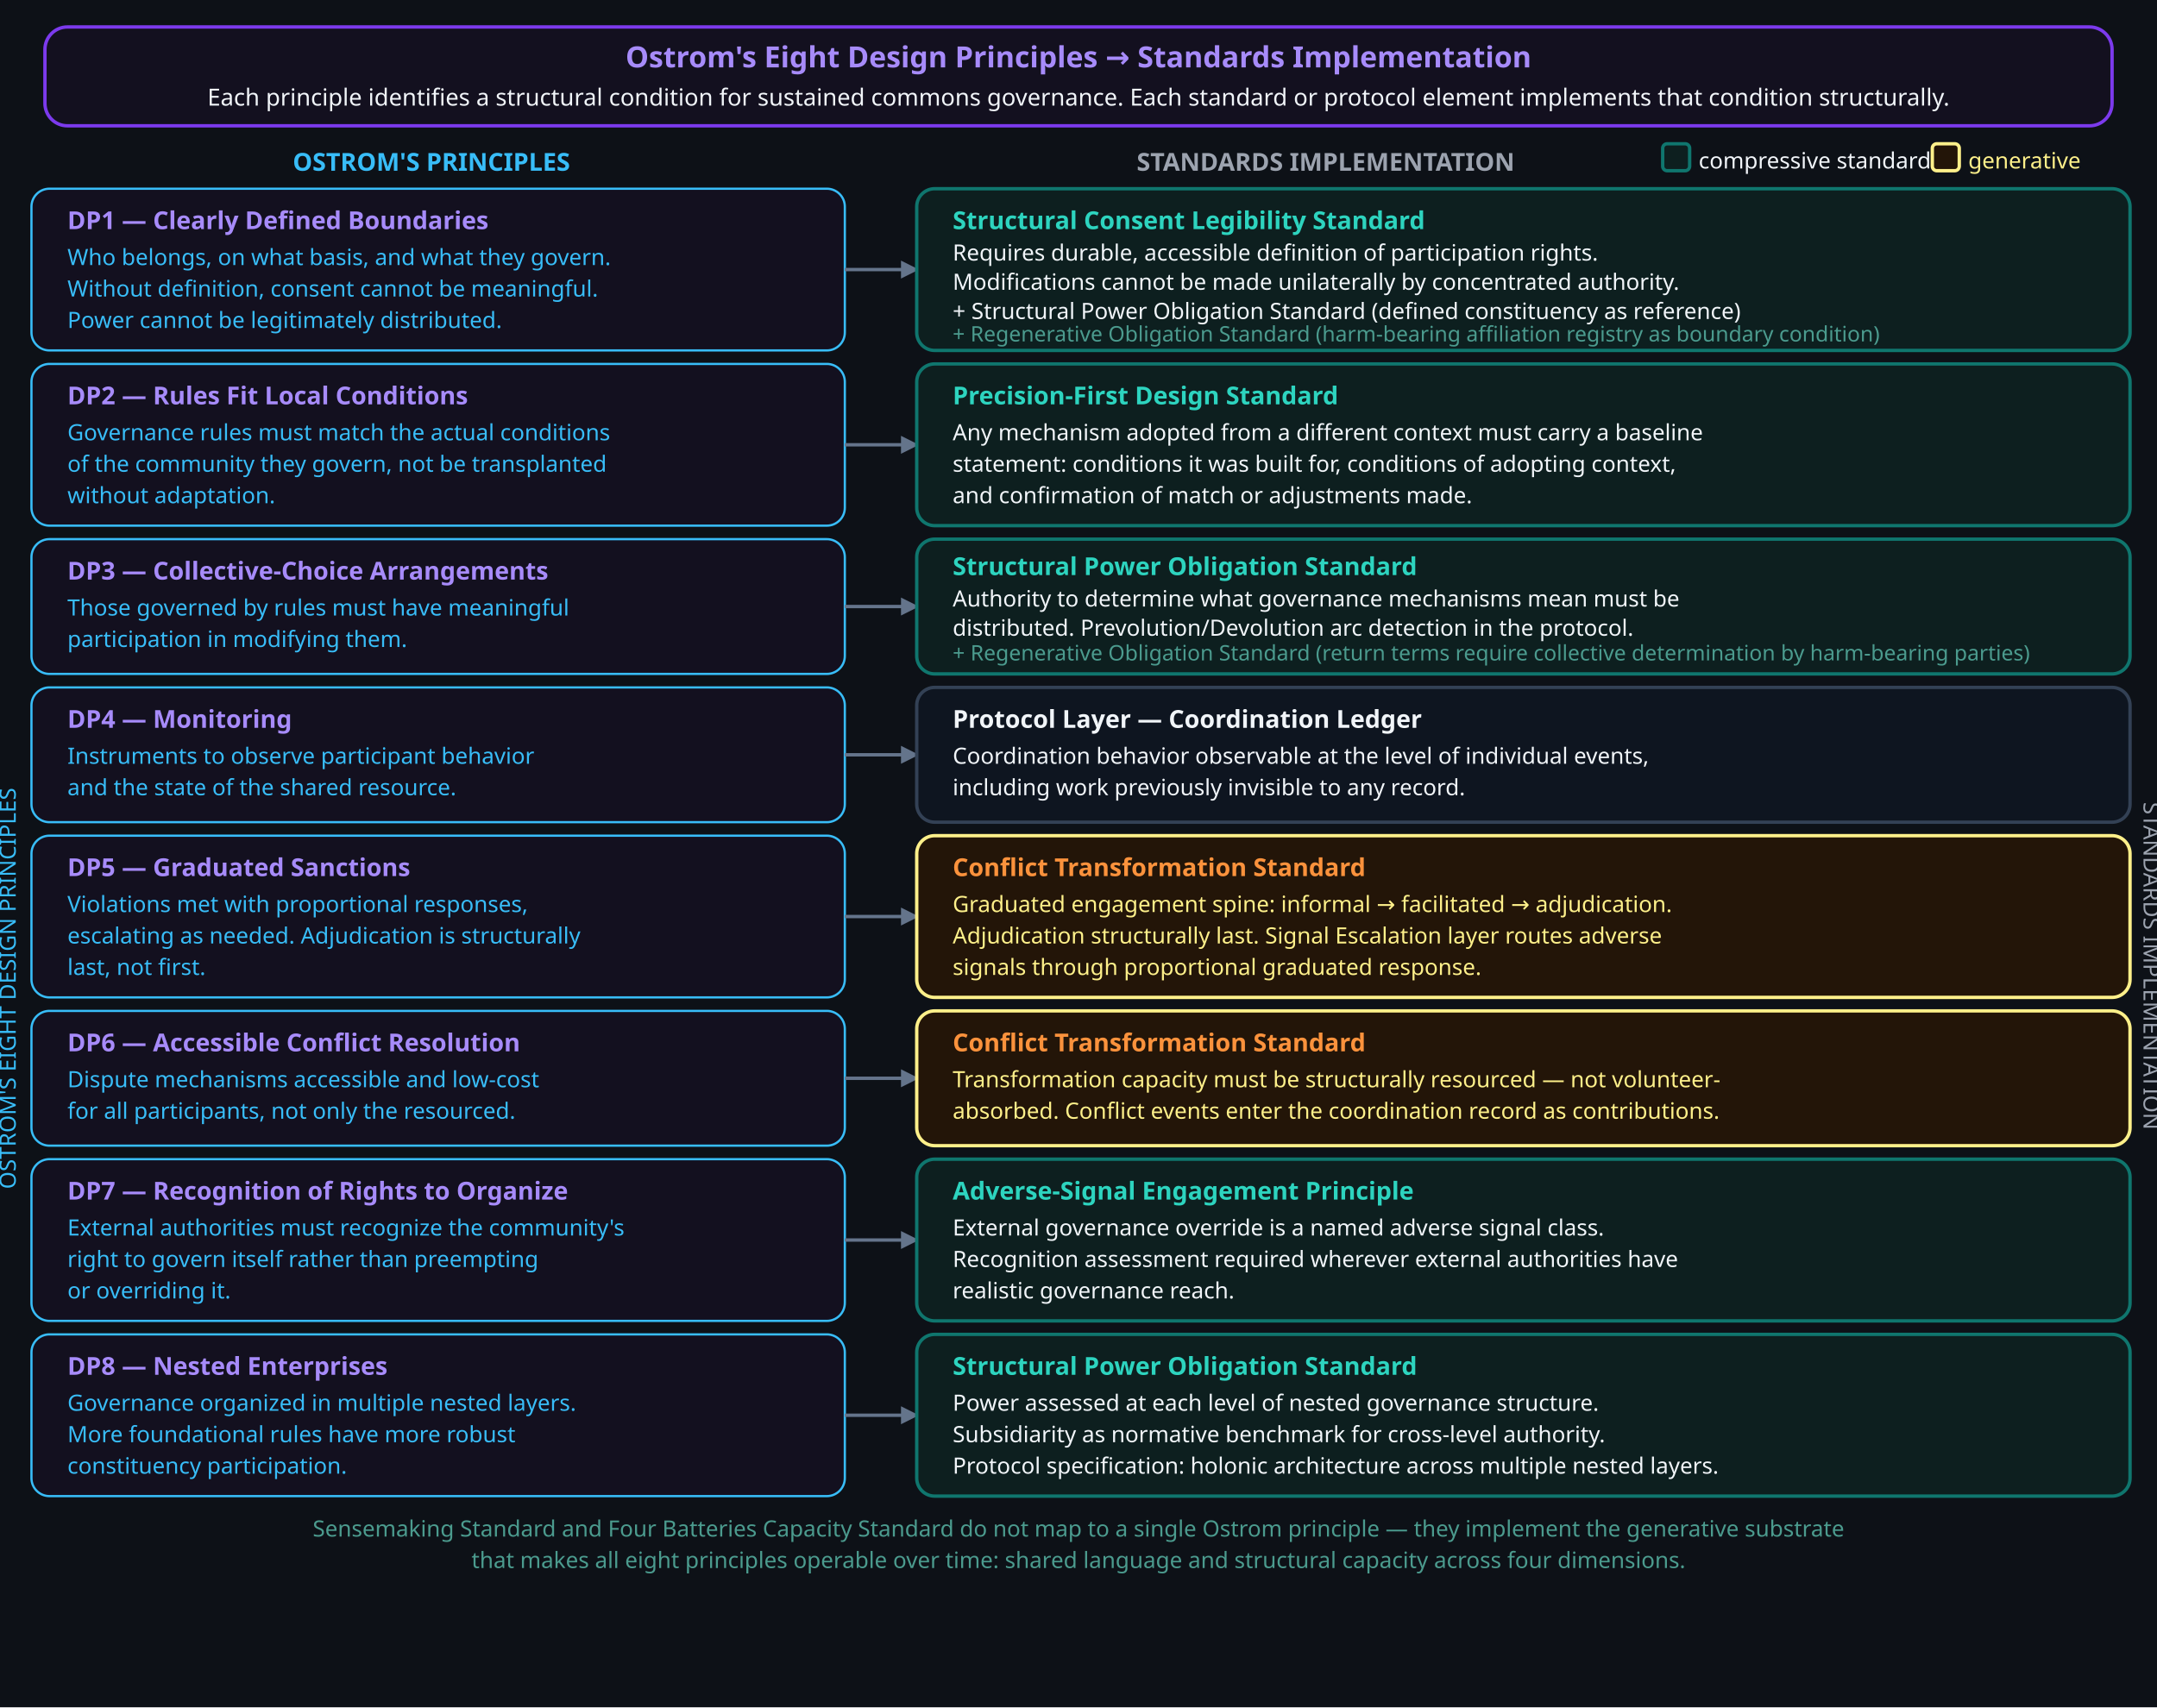
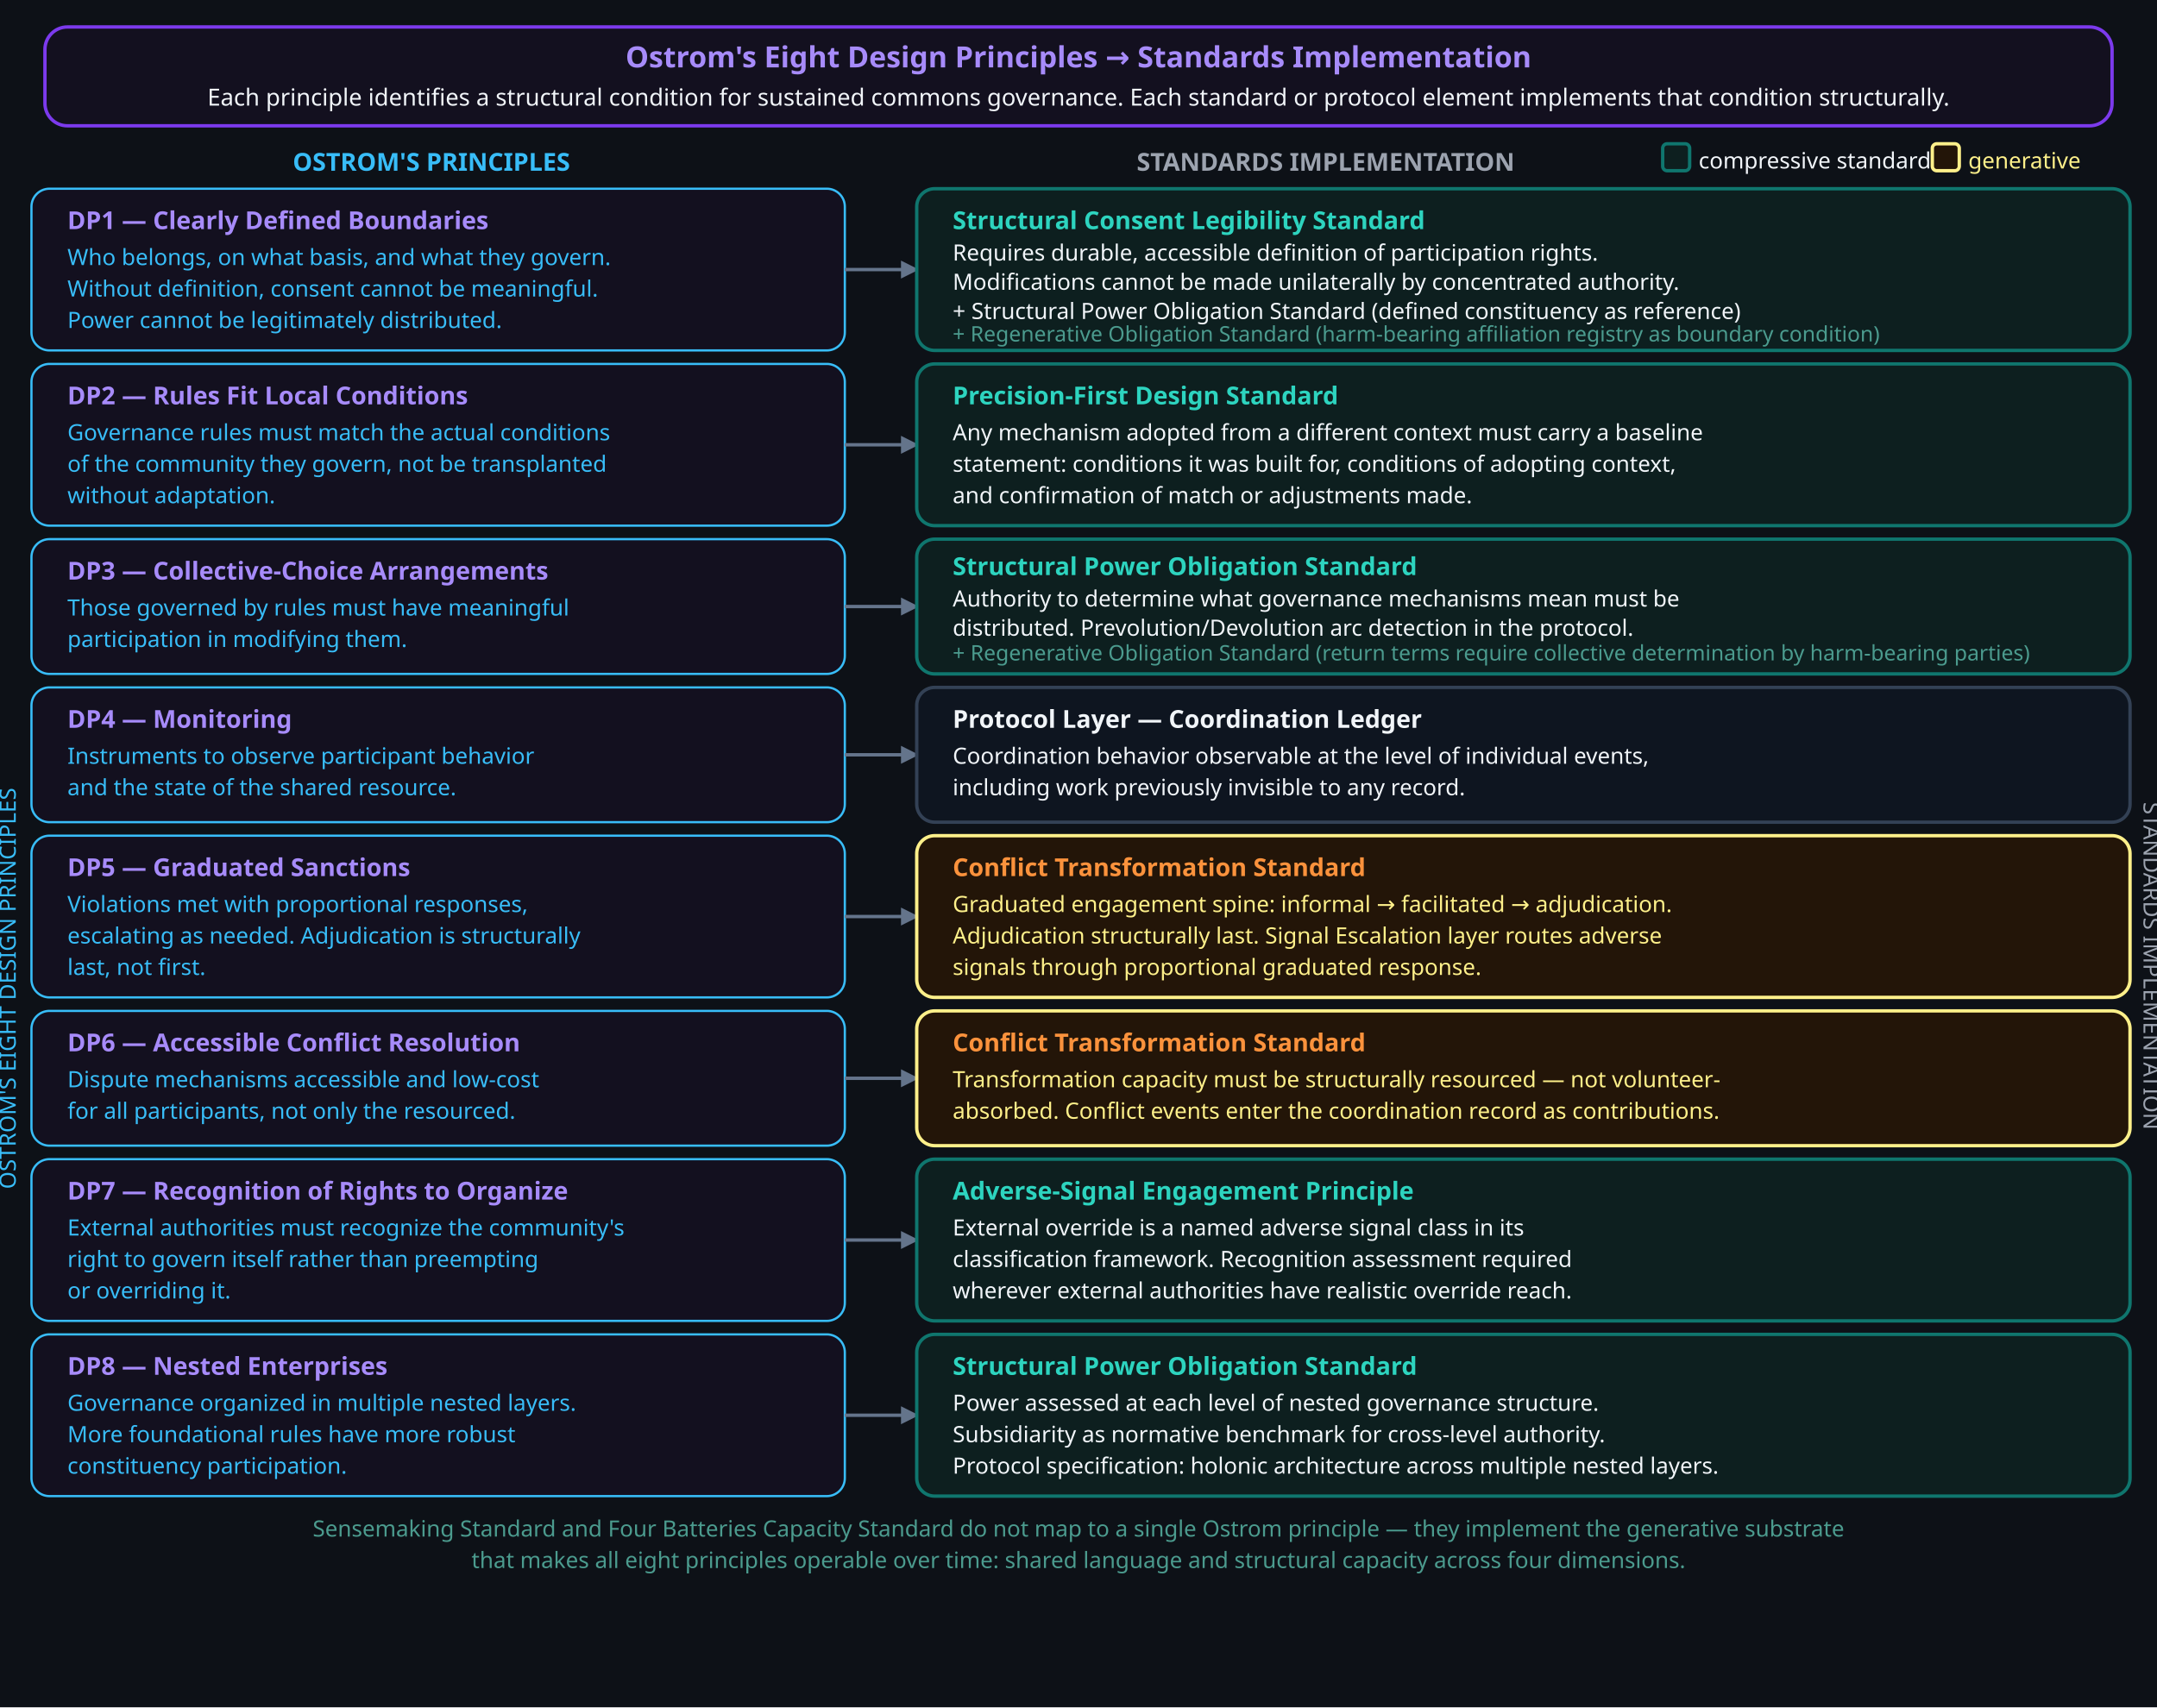
<svg xmlns="http://www.w3.org/2000/svg" width="960" height="760">
  <rect width="960" height="760" fill="#0d1117" />
  <rect x="20" y="12" width="920" height="44" rx="10" fill="#13101f" stroke="#7c3aed" stroke-width="1.5" />
  <text x="480" y="30" fill="#a78bfa" font-size="13" font-weight="bold" font-family="system-ui,sans-serif" text-anchor="middle">Ostrom's Eight Design Principles → Standards Implementation</text>
  <text x="480" y="47" fill="#f1f5f9" font-size="10.5" font-family="system-ui,sans-serif" text-anchor="middle">Each principle identifies a structural condition for sustained commons governance. Each standard or protocol element implements that condition structurally.</text>
  <text x="192" y="76" fill="#38bdf8" font-size="11" font-weight="bold" font-family="system-ui,sans-serif" text-anchor="middle">OSTROM'S PRINCIPLES</text>
  <text x="590" y="76" fill="#9ca3af" font-size="11" font-weight="bold" font-family="system-ui,sans-serif" text-anchor="middle">STANDARDS IMPLEMENTATION</text>
  <rect x="740" y="64" width="12" height="12" rx="2" fill="#0d1f1f" stroke="#0f766e" stroke-width="1.5" />
  <text x="756" y="75" fill="#f1f5f9" font-size="10" font-family="system-ui,sans-serif">compressive standard</text>
  <rect x="860" y="64" width="12" height="12" rx="2" fill="#231508" stroke="#fef08a" stroke-width="1.5" />
  <text x="876" y="75" fill="#fef08a" font-size="10" font-family="system-ui,sans-serif">generative</text>
  <rect x="14" y="84" width="362" height="72" rx="8" fill="#13101f" stroke="#38bdf8" stroke-width="1" />
  <text x="30" y="102" fill="#a78bfa" font-size="11" font-weight="bold" font-family="system-ui,sans-serif">DP1 — Clearly Defined Boundaries</text>
  <text x="30" y="118" fill="#38bdf8" font-size="10" font-family="system-ui,sans-serif">Who belongs, on what basis, and what they govern.</text>
  <text x="30" y="132" fill="#38bdf8" font-size="10" font-family="system-ui,sans-serif">Without definition, consent cannot be meaningful.</text>
  <text x="30" y="146" fill="#38bdf8" font-size="10" font-family="system-ui,sans-serif">Power cannot be legitimately distributed.</text>
  <line x1="376" y1="120" x2="404" y2="120" stroke="#64748b" stroke-width="1.5" />
  <polygon points="401,116 409,120 401,124" fill="#64748b" />
  <rect x="408" y="84" width="540" height="72" rx="8" fill="#0d1f1f" stroke="#0f766e" stroke-width="1.5" />
  <text x="424" y="102" fill="#2dd4bf" font-size="11" font-weight="bold" font-family="system-ui,sans-serif">Structural Consent Legibility Standard</text>
  <text x="424" y="116" fill="#f1f5f9" font-size="10" font-family="system-ui,sans-serif">Requires durable, accessible definition of participation rights.</text>
  <text x="424" y="129" fill="#f1f5f9" font-size="10" font-family="system-ui,sans-serif">Modifications cannot be made unilaterally by concentrated authority.</text>
  <text x="424" y="142" fill="#f1f5f9" font-size="10" font-family="system-ui,sans-serif">+ Structural Power Obligation Standard (defined constituency as reference)</text>
  <text x="424" y="152" fill="#4b9b8e" font-size="9.5" font-family="system-ui,sans-serif">+ Regenerative Obligation Standard (harm-bearing affiliation registry as boundary condition)</text>
  <rect x="14" y="162" width="362" height="72" rx="8" fill="#13101f" stroke="#38bdf8" stroke-width="1" />
  <text x="30" y="180" fill="#a78bfa" font-size="11" font-weight="bold" font-family="system-ui,sans-serif">DP2 — Rules Fit Local Conditions</text>
  <text x="30" y="196" fill="#38bdf8" font-size="10" font-family="system-ui,sans-serif">Governance rules must match the actual conditions</text>
  <text x="30" y="210" fill="#38bdf8" font-size="10" font-family="system-ui,sans-serif">of the community they govern, not be transplanted</text>
  <text x="30" y="224" fill="#38bdf8" font-size="10" font-family="system-ui,sans-serif">without adaptation.</text>
  <line x1="376" y1="198" x2="404" y2="198" stroke="#64748b" stroke-width="1.5" />
  <polygon points="401,194 409,198 401,202" fill="#64748b" />
  <rect x="408" y="162" width="540" height="72" rx="8" fill="#0d1f1f" stroke="#0f766e" stroke-width="1.5" />
  <text x="424" y="180" fill="#2dd4bf" font-size="11" font-weight="bold" font-family="system-ui,sans-serif">Precision-First Design Standard</text>
  <text x="424" y="196" fill="#f1f5f9" font-size="10" font-family="system-ui,sans-serif">Any mechanism adopted from a different context must carry a baseline</text>
  <text x="424" y="210" fill="#f1f5f9" font-size="10" font-family="system-ui,sans-serif">statement: conditions it was built for, conditions of adopting context,</text>
  <text x="424" y="224" fill="#f1f5f9" font-size="10" font-family="system-ui,sans-serif">and confirmation of match or adjustments made.</text>
  <rect x="14" y="240" width="362" height="60" rx="8" fill="#13101f" stroke="#38bdf8" stroke-width="1" />
  <text x="30" y="258" fill="#a78bfa" font-size="11" font-weight="bold" font-family="system-ui,sans-serif">DP3 — Collective-Choice Arrangements</text>
  <text x="30" y="274" fill="#38bdf8" font-size="10" font-family="system-ui,sans-serif">Those governed by rules must have meaningful</text>
  <text x="30" y="288" fill="#38bdf8" font-size="10" font-family="system-ui,sans-serif">participation in modifying them.</text>
  <line x1="376" y1="270" x2="404" y2="270" stroke="#64748b" stroke-width="1.5" />
  <polygon points="401,266 409,270 401,274" fill="#64748b" />
  <rect x="408" y="240" width="540" height="60" rx="8" fill="#0d1f1f" stroke="#0f766e" stroke-width="1.5" />
  <text x="424" y="256" fill="#2dd4bf" font-size="11" font-weight="bold" font-family="system-ui,sans-serif">Structural Power Obligation Standard</text>
  <text x="424" y="270" fill="#f1f5f9" font-size="10" font-family="system-ui,sans-serif">Authority to determine what governance mechanisms mean must be</text>
  <text x="424" y="283" fill="#f1f5f9" font-size="10" font-family="system-ui,sans-serif">distributed. Prevolution/Devolution arc detection in the protocol.</text>
  <text x="424" y="294" fill="#4b9b8e" font-size="9.5" font-family="system-ui,sans-serif">+ Regenerative Obligation Standard (return terms require collective determination by harm-bearing parties)</text>
  <rect x="14" y="306" width="362" height="60" rx="8" fill="#13101f" stroke="#38bdf8" stroke-width="1" />
  <text x="30" y="324" fill="#a78bfa" font-size="11" font-weight="bold" font-family="system-ui,sans-serif">DP4 — Monitoring</text>
  <text x="30" y="340" fill="#38bdf8" font-size="10" font-family="system-ui,sans-serif">Instruments to observe participant behavior</text>
  <text x="30" y="354" fill="#38bdf8" font-size="10" font-family="system-ui,sans-serif">and the state of the shared resource.</text>
  <line x1="376" y1="336" x2="404" y2="336" stroke="#64748b" stroke-width="1.5" />
  <polygon points="401,332 409,336 401,340" fill="#64748b" />
  <rect x="408" y="306" width="540" height="60" rx="8" fill="#0e1520" stroke="#334155" stroke-width="1.5" />
  <text x="424" y="324" fill="#f1f5f9" font-size="11" font-weight="bold" font-family="system-ui,sans-serif">Protocol Layer — Coordination Ledger</text>
  <text x="424" y="340" fill="#f1f5f9" font-size="10" font-family="system-ui,sans-serif">Coordination behavior observable at the level of individual events,</text>
  <text x="424" y="354" fill="#f1f5f9" font-size="10" font-family="system-ui,sans-serif">including work previously invisible to any record.</text>
  <rect x="14" y="372" width="362" height="72" rx="8" fill="#13101f" stroke="#38bdf8" stroke-width="1" />
  <text x="30" y="390" fill="#a78bfa" font-size="11" font-weight="bold" font-family="system-ui,sans-serif">DP5 — Graduated Sanctions</text>
  <text x="30" y="406" fill="#38bdf8" font-size="10" font-family="system-ui,sans-serif">Violations met with proportional responses,</text>
  <text x="30" y="420" fill="#38bdf8" font-size="10" font-family="system-ui,sans-serif">escalating as needed. Adjudication is structurally</text>
  <text x="30" y="434" fill="#38bdf8" font-size="10" font-family="system-ui,sans-serif">last, not first.</text>
  <line x1="376" y1="408" x2="404" y2="408" stroke="#64748b" stroke-width="1.5" />
  <polygon points="401,404 409,408 401,412" fill="#64748b" />
  <rect x="408" y="372" width="540" height="72" rx="8" fill="#231508" stroke="#fef08a" stroke-width="1.5" />
  <text x="424" y="390" fill="#fb923c" font-size="11" font-weight="bold" font-family="system-ui,sans-serif">Conflict Transformation Standard</text>
  <text x="424" y="406" fill="#fef08a" font-size="10" font-family="system-ui,sans-serif">Graduated engagement spine: informal → facilitated → adjudication.</text>
  <text x="424" y="420" fill="#fef08a" font-size="10" font-family="system-ui,sans-serif">Adjudication structurally last. Signal Escalation layer routes adverse</text>
  <text x="424" y="434" fill="#fef08a" font-size="10" font-family="system-ui,sans-serif">signals through proportional graduated response.</text>
  <rect x="14" y="450" width="362" height="60" rx="8" fill="#13101f" stroke="#38bdf8" stroke-width="1" />
  <text x="30" y="468" fill="#a78bfa" font-size="11" font-weight="bold" font-family="system-ui,sans-serif">DP6 — Accessible Conflict Resolution</text>
  <text x="30" y="484" fill="#38bdf8" font-size="10" font-family="system-ui,sans-serif">Dispute mechanisms accessible and low-cost</text>
  <text x="30" y="498" fill="#38bdf8" font-size="10" font-family="system-ui,sans-serif">for all participants, not only the resourced.</text>
  <line x1="376" y1="480" x2="404" y2="480" stroke="#64748b" stroke-width="1.5" />
  <polygon points="401,476 409,480 401,484" fill="#64748b" />
  <rect x="408" y="450" width="540" height="60" rx="8" fill="#231508" stroke="#fef08a" stroke-width="1.5" />
  <text x="424" y="468" fill="#fb923c" font-size="11" font-weight="bold" font-family="system-ui,sans-serif">Conflict Transformation Standard</text>
  <text x="424" y="484" fill="#fef08a" font-size="10" font-family="system-ui,sans-serif">Transformation capacity must be structurally resourced — not volunteer-</text>
  <text x="424" y="498" fill="#fef08a" font-size="10" font-family="system-ui,sans-serif">absorbed. Conflict events enter the coordination record as contributions.</text>
  <rect x="14" y="516" width="362" height="72" rx="8" fill="#13101f" stroke="#38bdf8" stroke-width="1" />
  <text x="30" y="534" fill="#a78bfa" font-size="11" font-weight="bold" font-family="system-ui,sans-serif">DP7 — Recognition of Rights to Organize</text>
  <text x="30" y="550" fill="#38bdf8" font-size="10" font-family="system-ui,sans-serif">External authorities must recognize the community's</text>
  <text x="30" y="564" fill="#38bdf8" font-size="10" font-family="system-ui,sans-serif">right to govern itself rather than preempting</text>
  <text x="30" y="578" fill="#38bdf8" font-size="10" font-family="system-ui,sans-serif">or overriding it.</text>
  <line x1="376" y1="552" x2="404" y2="552" stroke="#64748b" stroke-width="1.5" />
  <polygon points="401,548 409,552 401,556" fill="#64748b" />
  <rect x="408" y="516" width="540" height="72" rx="8" fill="#0d1f1f" stroke="#0f766e" stroke-width="1.5" />
  <text x="424" y="534" fill="#2dd4bf" font-size="11" font-weight="bold" font-family="system-ui,sans-serif">Adverse-Signal Engagement Principle</text>
-   <text x="424" y="550" fill="#f1f5f9" font-size="10" font-family="system-ui,sans-serif">External governance override is a named adverse signal class.</text>
-   <text x="424" y="564" fill="#f1f5f9" font-size="10" font-family="system-ui,sans-serif">Recognition assessment required wherever external authorities have</text>
-   <text x="424" y="578" fill="#f1f5f9" font-size="10" font-family="system-ui,sans-serif">realistic governance reach.</text>
+   <text x="424" y="550" fill="#f1f5f9" font-size="10" font-family="system-ui,sans-serif">External override is a named adverse signal class in its</text>
+   <text x="424" y="564" fill="#f1f5f9" font-size="10" font-family="system-ui,sans-serif">classification framework. Recognition assessment required</text>
+   <text x="424" y="578" fill="#f1f5f9" font-size="10" font-family="system-ui,sans-serif">wherever external authorities have realistic override reach.</text>
  <rect x="14" y="594" width="362" height="72" rx="8" fill="#13101f" stroke="#38bdf8" stroke-width="1" />
  <text x="30" y="612" fill="#a78bfa" font-size="11" font-weight="bold" font-family="system-ui,sans-serif">DP8 — Nested Enterprises</text>
  <text x="30" y="628" fill="#38bdf8" font-size="10" font-family="system-ui,sans-serif">Governance organized in multiple nested layers.</text>
  <text x="30" y="642" fill="#38bdf8" font-size="10" font-family="system-ui,sans-serif">More foundational rules have more robust</text>
  <text x="30" y="656" fill="#38bdf8" font-size="10" font-family="system-ui,sans-serif">constituency participation.</text>
  <line x1="376" y1="630" x2="404" y2="630" stroke="#64748b" stroke-width="1.5" />
  <polygon points="401,626 409,630 401,634" fill="#64748b" />
  <rect x="408" y="594" width="540" height="72" rx="8" fill="#0d1f1f" stroke="#0f766e" stroke-width="1.5" />
  <text x="424" y="612" fill="#2dd4bf" font-size="11" font-weight="bold" font-family="system-ui,sans-serif">Structural Power Obligation Standard</text>
  <text x="424" y="628" fill="#f1f5f9" font-size="10" font-family="system-ui,sans-serif">Power assessed at each level of nested governance structure.</text>
  <text x="424" y="642" fill="#f1f5f9" font-size="10" font-family="system-ui,sans-serif">Subsidiarity as normative benchmark for cross-level authority.</text>
  <text x="424" y="656" fill="#f1f5f9" font-size="10" font-family="system-ui,sans-serif">Protocol specification: holonic architecture across multiple nested layers.</text>
  <text x="480" y="684" fill="#4b9b8e" font-size="10" font-family="system-ui,sans-serif" text-anchor="middle">Sensemaking Standard and Four Batteries Capacity Standard do not map to a single Ostrom principle — they implement the generative substrate</text>
  <text x="480" y="698" fill="#4b9b8e" font-size="10" font-family="system-ui,sans-serif" text-anchor="middle">that makes all eight principles operable over time: shared language and structural capacity across four dimensions.</text>
  <text x="7" y="440" fill="#38bdf8" font-size="10" font-family="system-ui,sans-serif" text-anchor="middle" transform="rotate(-90 7 440)">OSTROM'S EIGHT DESIGN PRINCIPLES</text>
  <text x="954" y="430" fill="#9ca3af" font-size="10" font-family="system-ui,sans-serif" text-anchor="middle" transform="rotate(90 954 430)">STANDARDS IMPLEMENTATION</text>
</svg>
